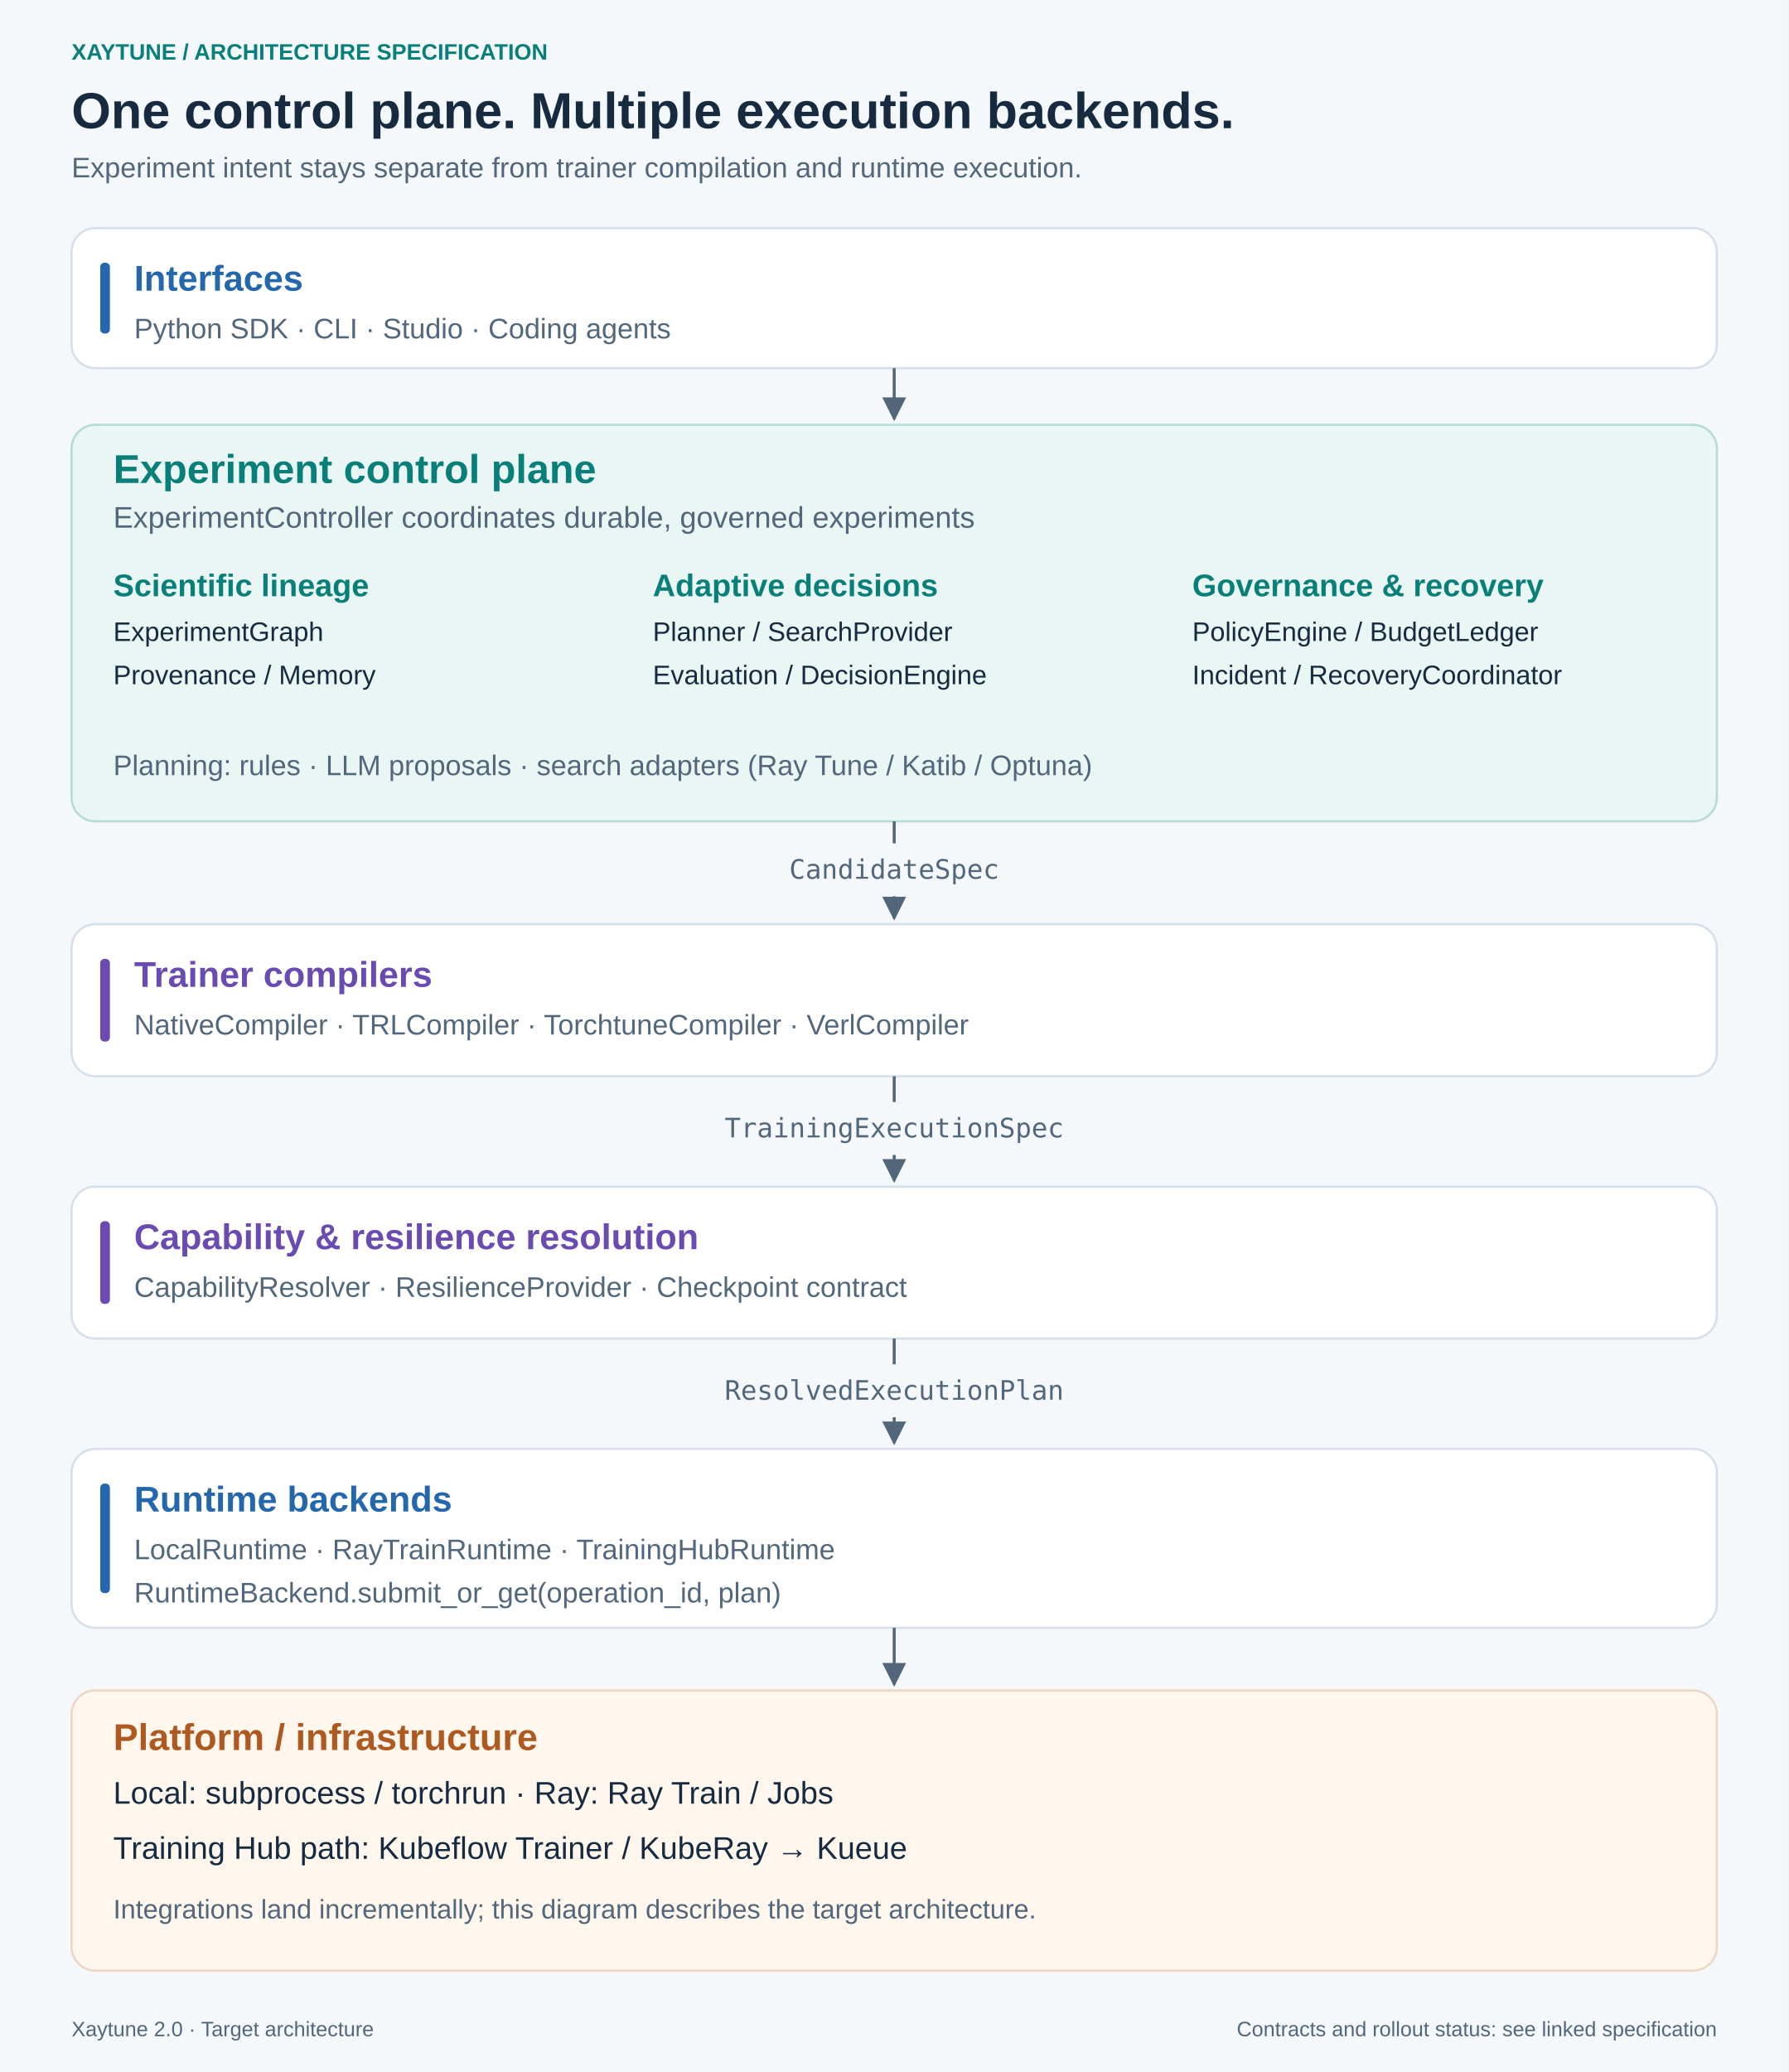
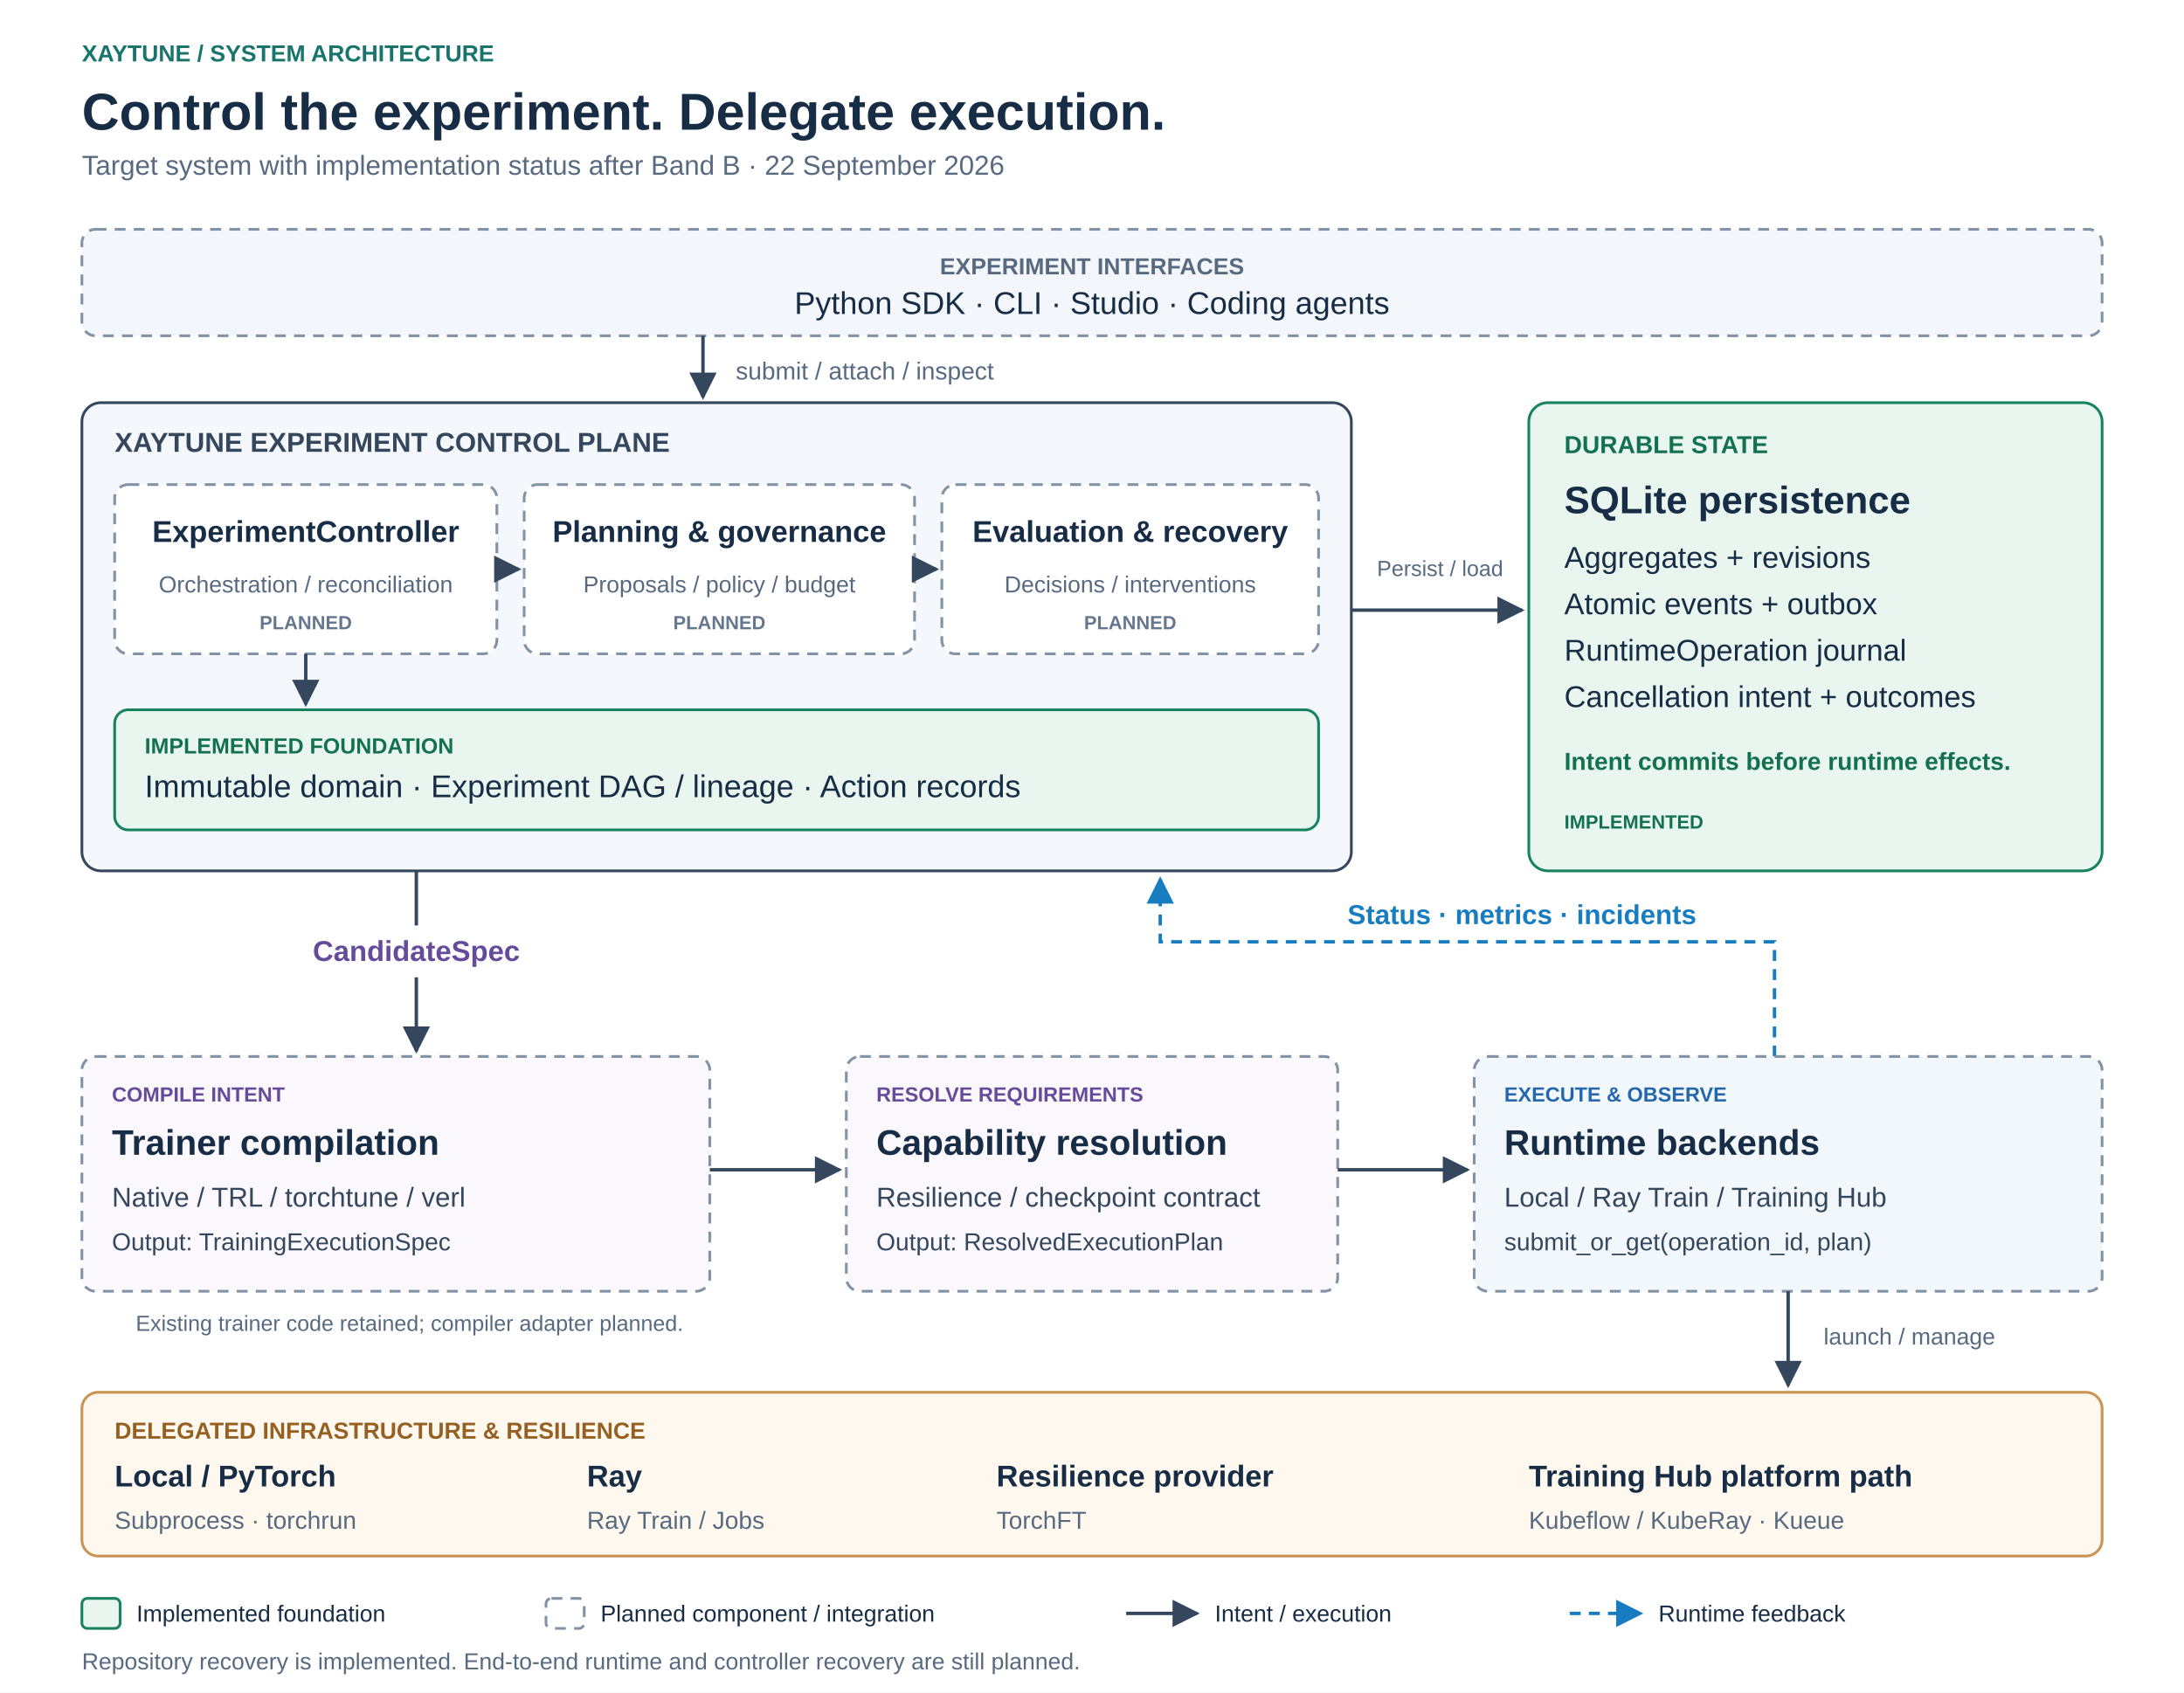
- <svg xmlns="http://www.w3.org/2000/svg" width="1200" height="1390" viewBox="0 0 1200 1390" role="img" aria-labelledby="architecture-overview-title architecture-overview-desc">
+ <svg xmlns="http://www.w3.org/2000/svg" width="1600" height="1240" viewBox="0 0 1600 1240" role="img" aria-labelledby="architecture-title architecture-description">
  <defs>
-     <marker id="architecture-overview-arrow" viewBox="0 0 10 10" refX="9" refY="5" markerWidth="8" markerHeight="8" orient="auto-start-reverse">
-       <path d="M 0 0 L 10 5 L 0 10 z" fill="#52677b" />
+     <marker id="flow-arrow" viewBox="0 0 10 10" refX="9" refY="5" markerWidth="8" markerHeight="8" orient="auto">
+       <path d="M0 0L10 5L0 10Z" fill="#34475d" />
+     </marker>
+     <marker id="feedback-arrow" viewBox="0 0 10 10" refX="9" refY="5" markerWidth="8" markerHeight="8" orient="auto">
+       <path d="M0 0L10 5L0 10Z" fill="#187dc0" />
    </marker>
  </defs>
  <style>text{font-family:Arial,Helvetica,sans-serif} .mono{font-family:Menlo,Consolas,monospace}</style>
-   <rect width="1200" height="1390" fill="#f5f8fb" />
-   <text x="48" y="40" font-size="15" fill="#087f79" font-weight="700" text-anchor="start" class="">XAYTUNE  /  ARCHITECTURE SPECIFICATION</text>
-   <text x="48" y="86" font-size="34" fill="#172b40" font-weight="700" text-anchor="start" class="">One control plane. Multiple execution backends.</text>
-   <text x="48" y="119" font-size="19" fill="#52677b" font-weight="400" text-anchor="start" class="">Experiment intent stays separate from trainer compilation and runtime execution.</text>
-   <rect x="48" y="153" width="1104" height="94" rx="16" fill="white" stroke="#d5e0ea" stroke-width="1.5" />
-   <rect x="68" y="177" width="5" height="46" rx="2" fill="#2567ad" stroke="#2567ad" stroke-width="1.5" />
-   <text x="90" y="195" font-size="24" fill="#2567ad" font-weight="700" text-anchor="start" class="">Interfaces</text>
-   <text x="90" y="227" font-size="19" fill="#52677b" font-weight="400" text-anchor="start" class="">Python SDK  ·  CLI  ·  Studio  ·  Coding agents</text>
-   <path d="M 600 247 L 600 281" fill="none" stroke="#52677b" stroke-width="2" marker-end="url(#architecture-overview-arrow)" />
-   <rect x="48" y="285" width="1104" height="266" rx="16" fill="#eaf6f3" stroke="#b7dcd5" stroke-width="1.5" />
-   <text x="76" y="324" font-size="27" fill="#087f79" font-weight="700" text-anchor="start" class="">Experiment control plane</text>
-   <text x="76" y="354" font-size="20" fill="#52677b" font-weight="400" text-anchor="start" class="">ExperimentController coordinates durable, governed experiments</text>
-   <text x="76" y="400" font-size="21" fill="#087f79" font-weight="700" text-anchor="start" class="">Scientific lineage</text>
-   <text x="76" y="430" font-size="18" fill="#172b40" font-weight="400" text-anchor="start" class="">ExperimentGraph</text>
-   <text x="76" y="459" font-size="18" fill="#172b40" font-weight="400" text-anchor="start" class="">Provenance / Memory</text>
-   <text x="438" y="400" font-size="21" fill="#087f79" font-weight="700" text-anchor="start" class="">Adaptive decisions</text>
-   <text x="438" y="430" font-size="18" fill="#172b40" font-weight="400" text-anchor="start" class="">Planner / SearchProvider</text>
-   <text x="438" y="459" font-size="18" fill="#172b40" font-weight="400" text-anchor="start" class="">Evaluation / DecisionEngine</text>
-   <text x="800" y="400" font-size="21" fill="#087f79" font-weight="700" text-anchor="start" class="">Governance &amp; recovery</text>
-   <text x="800" y="430" font-size="18" fill="#172b40" font-weight="400" text-anchor="start" class="">PolicyEngine / BudgetLedger</text>
-   <text x="800" y="459" font-size="18" fill="#172b40" font-weight="400" text-anchor="start" class="">Incident / RecoveryCoordinator</text>
-   <text x="76" y="520" font-size="19" fill="#52677b" font-weight="400" text-anchor="start" class="">Planning: rules · LLM proposals · search adapters (Ray Tune / Katib / Optuna)</text>
-   <path d="M 600 551 L 600 616" fill="none" stroke="#52677b" stroke-width="2" marker-end="url(#architecture-overview-arrow)" />
-   <rect x="465.0" y="566.5" width="270" height="34" rx="4" fill="#f5f8fb" stroke="#f5f8fb" stroke-width="1.5" />
-   <text x="600" y="589.5" font-size="18" fill="#52677b" font-weight="400" text-anchor="middle" class="mono">CandidateSpec</text>
-   <rect x="48" y="620" width="1104" height="102" rx="16" fill="white" stroke="#d5e0ea" stroke-width="1.5" />
-   <rect x="68" y="644" width="5" height="54" rx="2" fill="#694bb1" stroke="#694bb1" stroke-width="1.5" />
-   <text x="90" y="662" font-size="24" fill="#694bb1" font-weight="700" text-anchor="start" class="">Trainer compilers</text>
-   <text x="90" y="694" font-size="19" fill="#52677b" font-weight="400" text-anchor="start" class="">NativeCompiler  ·  TRLCompiler  ·  TorchtuneCompiler  ·  VerlCompiler</text>
-   <path d="M 600 722 L 600 792" fill="none" stroke="#52677b" stroke-width="2" marker-end="url(#architecture-overview-arrow)" />
-   <rect x="454.0" y="740.0" width="292" height="34" rx="4" fill="#f5f8fb" stroke="#f5f8fb" stroke-width="1.5" />
-   <text x="600" y="763.0" font-size="18" fill="#52677b" font-weight="400" text-anchor="middle" class="mono">TrainingExecutionSpec</text>
-   <rect x="48" y="796" width="1104" height="102" rx="16" fill="white" stroke="#d5e0ea" stroke-width="1.5" />
-   <rect x="68" y="820" width="5" height="54" rx="2" fill="#694bb1" stroke="#694bb1" stroke-width="1.5" />
-   <text x="90" y="838" font-size="24" fill="#694bb1" font-weight="700" text-anchor="start" class="">Capability &amp; resilience resolution</text>
-   <text x="90" y="870" font-size="19" fill="#52677b" font-weight="400" text-anchor="start" class="">CapabilityResolver  ·  ResilienceProvider  ·  Checkpoint contract</text>
-   <path d="M 600 898 L 600 968" fill="none" stroke="#52677b" stroke-width="2" marker-end="url(#architecture-overview-arrow)" />
-   <rect x="454.0" y="916.0" width="292" height="34" rx="4" fill="#f5f8fb" stroke="#f5f8fb" stroke-width="1.5" />
-   <text x="600" y="939.0" font-size="18" fill="#52677b" font-weight="400" text-anchor="middle" class="mono">ResolvedExecutionPlan</text>
-   <rect x="48" y="972" width="1104" height="120" rx="16" fill="white" stroke="#d5e0ea" stroke-width="1.5" />
-   <rect x="68" y="996" width="5" height="72" rx="2" fill="#2567ad" stroke="#2567ad" stroke-width="1.5" />
-   <text x="90" y="1014" font-size="24" fill="#2567ad" font-weight="700" text-anchor="start" class="">Runtime backends</text>
-   <text x="90" y="1046" font-size="19" fill="#52677b" font-weight="400" text-anchor="start" class="">LocalRuntime  ·  RayTrainRuntime  ·  TrainingHubRuntime</text>
-   <text x="90" y="1075" font-size="19" fill="#52677b" font-weight="400" text-anchor="start" class="">RuntimeBackend.submit_or_get(operation_id, plan)</text>
-   <path d="M 600 1092 L 600 1130" fill="none" stroke="#52677b" stroke-width="2" marker-end="url(#architecture-overview-arrow)" />
-   <rect x="48" y="1134" width="1104" height="188" rx="16" fill="#fff6ed" stroke="#ecd8c5" stroke-width="1.5" />
-   <text x="76" y="1174" font-size="25" fill="#ad591f" font-weight="700" text-anchor="start" class="">Platform / infrastructure</text>
-   <text x="76" y="1210" font-size="21" fill="#172b40" font-weight="400" text-anchor="start" class="">Local: subprocess / torchrun  ·  Ray: Ray Train / Jobs</text>
-   <text x="76" y="1247" font-size="21" fill="#172b40" font-weight="400" text-anchor="start" class="">Training Hub path: Kubeflow Trainer / KubeRay → Kueue</text>
-   <text x="76" y="1287" font-size="18" fill="#52677b" font-weight="400" text-anchor="start" class="">Integrations land incrementally; this diagram describes the target architecture.</text>
-   <text x="48" y="1366" font-size="14" fill="#52677b" font-weight="400" text-anchor="start" class="">Xaytune 2.0 · Target architecture</text>
-   <text x="1152" y="1366" font-size="14" fill="#52677b" font-weight="400" text-anchor="end" class="">Contracts and rollout status: see linked specification</text>
+   <rect width="1600" height="1240" fill="#fff" />
+   <text x="60" y="45" font-size="17" fill="#18746c" font-weight="700" text-anchor="start" class="">XAYTUNE  /  SYSTEM ARCHITECTURE</text>
+   <text x="60" y="95" font-size="38" fill="#172d45" font-weight="700" text-anchor="start" class="">Control the experiment. Delegate execution.</text>
+   <text x="60" y="128" font-size="20" fill="#576a80" font-weight="400" text-anchor="start" class="">Target system with implementation status after Band B · 22 September 2026</text>
+   <rect x="60" y="168" width="1480" height="78" rx="10" fill="#f3f6fa" stroke="#8393a6" stroke-width="2" stroke-dasharray="8 6" />
+   <text x="800" y="201" font-size="17" fill="#576a80" font-weight="700" text-anchor="middle" class="">EXPERIMENT INTERFACES</text>
+   <text x="800" y="230" font-size="23" fill="#172d45" font-weight="400" text-anchor="middle" class="">Python SDK  ·  CLI  ·  Studio  ·  Coding agents</text>
+   <path d="M 515 246 L 515 291" stroke="#34475d" stroke-width="2.5" fill="none" marker-end="url(#flow-arrow)" />
+   <text x="539" y="278" font-size="18" fill="#576a80" font-weight="400" text-anchor="start" class="">submit / attach / inspect</text>
+   <rect x="60" y="295" width="930" height="343" rx="14" fill="#f4f8fc" stroke="#34475d" stroke-width="2" />
+   <text x="84" y="331" font-size="20" fill="#34475d" font-weight="700" text-anchor="start" class="">XAYTUNE EXPERIMENT CONTROL PLANE</text>
+   <rect x="84" y="355" width="280" height="124" rx="10" fill="#fff" stroke="#8393a6" stroke-width="2" stroke-dasharray="8 6" />
+   <text x="224.0" y="397" font-size="22" fill="#172d45" font-weight="700" text-anchor="middle" class="">ExperimentController</text>
+   <text x="224.0" y="434" font-size="17" fill="#576a80" font-weight="400" text-anchor="middle" class="">Orchestration / reconciliation</text>
+   <text x="224.0" y="461" font-size="14" fill="#65778d" font-weight="700" text-anchor="middle" class="">PLANNED</text>
+   <rect x="384" y="355" width="286" height="124" rx="10" fill="#fff" stroke="#8393a6" stroke-width="2" stroke-dasharray="8 6" />
+   <text x="527.0" y="397" font-size="22" fill="#172d45" font-weight="700" text-anchor="middle" class="">Planning &amp; governance</text>
+   <text x="527.0" y="434" font-size="17" fill="#576a80" font-weight="400" text-anchor="middle" class="">Proposals / policy / budget</text>
+   <text x="527.0" y="461" font-size="14" fill="#65778d" font-weight="700" text-anchor="middle" class="">PLANNED</text>
+   <rect x="690" y="355" width="276" height="124" rx="10" fill="#fff" stroke="#8393a6" stroke-width="2" stroke-dasharray="8 6" />
+   <text x="828.0" y="397" font-size="22" fill="#172d45" font-weight="700" text-anchor="middle" class="">Evaluation &amp; recovery</text>
+   <text x="828.0" y="434" font-size="17" fill="#576a80" font-weight="400" text-anchor="middle" class="">Decisions / interventions</text>
+   <text x="828.0" y="461" font-size="14" fill="#65778d" font-weight="700" text-anchor="middle" class="">PLANNED</text>
+   <path d="M 364 417 L 380 417" stroke="#34475d" stroke-width="2.5" fill="none" marker-end="url(#flow-arrow)" />
+   <path d="M 670 417 L 686 417" stroke="#34475d" stroke-width="2.5" fill="none" marker-end="url(#flow-arrow)" />
+   <rect x="84" y="520" width="882" height="88" rx="10" fill="#e9f6ef" stroke="#198260" stroke-width="2" />
+   <text x="106" y="552" font-size="16" fill="#14714f" font-weight="700" text-anchor="start" class="">IMPLEMENTED FOUNDATION</text>
+   <text x="106" y="584" font-size="23" fill="#172d45" font-weight="400" text-anchor="start" class="">Immutable domain  ·  Experiment DAG / lineage  ·  Action records</text>
+   <path d="M 224 479 L 224 516" stroke="#34475d" stroke-width="2.5" fill="none" marker-end="url(#flow-arrow)" />
+   <rect x="1120" y="295" width="420" height="343" rx="14" fill="#e9f6ef" stroke="#198260" stroke-width="2" />
+   <text x="1146" y="332" font-size="18" fill="#14714f" font-weight="700" text-anchor="start" class="">DURABLE STATE</text>
+   <text x="1146" y="376" font-size="28" fill="#172d45" font-weight="700" text-anchor="start" class="">SQLite persistence</text>
+   <text x="1146" y="416" font-size="22" fill="#172d45" font-weight="400" text-anchor="start" class="">Aggregates + revisions</text>
+   <text x="1146" y="450" font-size="22" fill="#172d45" font-weight="400" text-anchor="start" class="">Atomic events + outbox</text>
+   <text x="1146" y="484" font-size="22" fill="#172d45" font-weight="400" text-anchor="start" class="">RuntimeOperation journal</text>
+   <text x="1146" y="518" font-size="22" fill="#172d45" font-weight="400" text-anchor="start" class="">Cancellation intent + outcomes</text>
+   <text x="1146" y="564" font-size="18" fill="#14714f" font-weight="700" text-anchor="start" class="">Intent commits before runtime effects.</text>
+   <text x="1146" y="607" font-size="14" fill="#14714f" font-weight="700" text-anchor="start" class="">IMPLEMENTED</text>
+   <path d="M 990 447 L 1115 447" stroke="#34475d" stroke-width="2.5" fill="none" marker-end="url(#flow-arrow)" />
+   <text x="1055" y="422" font-size="16" fill="#576a80" font-weight="400" text-anchor="middle" class="">Persist / load</text>
+   <path d="M 305 638 L 305 770" stroke="#34475d" stroke-width="2.5" fill="none" marker-end="url(#flow-arrow)" />
+   <rect x="195" y="679" width="220" height="36" rx="0" fill="#fff" stroke="#fff" stroke-width="2" />
+   <text x="305" y="704" font-size="21" fill="#654b9a" font-weight="700" text-anchor="middle" class="">CandidateSpec</text>
+   <path d="M 1300 774 L 1300 690 L 850 690 L 850 644" stroke="#187dc0" stroke-width="2.5" fill="none" marker-end="url(#feedback-arrow)" stroke-dasharray="8 6" />
+   <text x="1115" y="677" font-size="20" fill="#187dc0" font-weight="700" text-anchor="middle" class="">Status · metrics · incidents</text>
+   <rect x="60" y="774" width="460" height="172" rx="10" fill="#faf8fd" stroke="#8393a6" stroke-width="2" stroke-dasharray="8 6" />
+   <text x="82" y="807" font-size="15" fill="#654b9a" font-weight="700" text-anchor="start" class="">COMPILE INTENT</text>
+   <text x="82" y="846" font-size="26" fill="#172d45" font-weight="700" text-anchor="start" class="">Trainer compilation</text>
+   <text x="82" y="884" font-size="20" fill="#34475d" font-weight="400" text-anchor="start" class="">Native / TRL / torchtune / verl</text>
+   <text x="82" y="916" font-size="18" fill="#34475d" font-weight="400" text-anchor="start" class="">Output: TrainingExecutionSpec</text>
+   <rect x="620" y="774" width="360" height="172" rx="10" fill="#faf8fd" stroke="#8393a6" stroke-width="2" stroke-dasharray="8 6" />
+   <text x="642" y="807" font-size="15" fill="#654b9a" font-weight="700" text-anchor="start" class="">RESOLVE REQUIREMENTS</text>
+   <text x="642" y="846" font-size="26" fill="#172d45" font-weight="700" text-anchor="start" class="">Capability resolution</text>
+   <text x="642" y="884" font-size="20" fill="#34475d" font-weight="400" text-anchor="start" class="">Resilience / checkpoint contract</text>
+   <text x="642" y="916" font-size="18" fill="#34475d" font-weight="400" text-anchor="start" class="">Output: ResolvedExecutionPlan</text>
+   <rect x="1080" y="774" width="460" height="172" rx="10" fill="#f2f7fc" stroke="#8393a6" stroke-width="2" stroke-dasharray="8 6" />
+   <text x="1102" y="807" font-size="15" fill="#2567ad" font-weight="700" text-anchor="start" class="">EXECUTE &amp; OBSERVE</text>
+   <text x="1102" y="846" font-size="26" fill="#172d45" font-weight="700" text-anchor="start" class="">Runtime backends</text>
+   <text x="1102" y="884" font-size="20" fill="#34475d" font-weight="400" text-anchor="start" class="">Local / Ray Train / Training Hub</text>
+   <text x="1102" y="916" font-size="18" fill="#34475d" font-weight="400" text-anchor="start" class="">submit_or_get(operation_id, plan)</text>
+   <path d="M 520 857 L 615 857" stroke="#34475d" stroke-width="2.5" fill="none" marker-end="url(#flow-arrow)" />
+   <path d="M 980 857 L 1075 857" stroke="#34475d" stroke-width="2.5" fill="none" marker-end="url(#flow-arrow)" />
+   <text x="300" y="975" font-size="16" fill="#576a80" font-weight="400" text-anchor="middle" class="">Existing trainer code retained; compiler adapter planned.</text>
+   <path d="M 1310 946 L 1310 1015" stroke="#34475d" stroke-width="2.5" fill="none" marker-end="url(#flow-arrow)" />
+   <text x="1336" y="985" font-size="17" fill="#576a80" font-weight="400" text-anchor="start" class="">launch / manage</text>
+   <rect x="60" y="1020" width="1480" height="120" rx="12" fill="#fff8ef" stroke="#c99553" stroke-width="2" />
+   <text x="84" y="1054" font-size="17" fill="#956021" font-weight="700" text-anchor="start" class="">DELEGATED INFRASTRUCTURE &amp; RESILIENCE</text>
+   <text x="84" y="1089" font-size="22" fill="#172d45" font-weight="700" text-anchor="start" class="">Local / PyTorch</text>
+   <text x="84" y="1120" font-size="18" fill="#576a80" font-weight="400" text-anchor="start" class="">Subprocess · torchrun</text>
+   <text x="430" y="1089" font-size="22" fill="#172d45" font-weight="700" text-anchor="start" class="">Ray</text>
+   <text x="430" y="1120" font-size="18" fill="#576a80" font-weight="400" text-anchor="start" class="">Ray Train / Jobs</text>
+   <text x="730" y="1089" font-size="22" fill="#172d45" font-weight="700" text-anchor="start" class="">Resilience provider</text>
+   <text x="730" y="1120" font-size="18" fill="#576a80" font-weight="400" text-anchor="start" class="">TorchFT</text>
+   <text x="1120" y="1089" font-size="22" fill="#172d45" font-weight="700" text-anchor="start" class="">Training Hub platform path</text>
+   <text x="1120" y="1120" font-size="18" fill="#576a80" font-weight="400" text-anchor="start" class="">Kubeflow / KubeRay · Kueue</text>
+   <rect x="60" y="1171" width="28" height="22" rx="4" fill="#e9f6ef" stroke="#198260" stroke-width="2" />
+   <text x="100" y="1188" font-size="17" fill="#172d45" font-weight="400" text-anchor="start" class="">Implemented foundation</text>
+   <rect x="400" y="1171" width="28" height="22" rx="4" fill="#fff" stroke="#8393a6" stroke-width="2" stroke-dasharray="8 6" />
+   <text x="440" y="1188" font-size="17" fill="#172d45" font-weight="400" text-anchor="start" class="">Planned component / integration</text>
+   <path d="M 825 1182 L 877 1182" stroke="#34475d" stroke-width="2.5" fill="none" marker-end="url(#flow-arrow)" />
+   <text x="890" y="1188" font-size="17" fill="#172d45" font-weight="400" text-anchor="start" class="">Intent / execution</text>
+   <path d="M 1150 1182 L 1202 1182" stroke="#187dc0" stroke-width="2.5" fill="none" marker-end="url(#feedback-arrow)" stroke-dasharray="8 6" />
+   <text x="1215" y="1188" font-size="17" fill="#172d45" font-weight="400" text-anchor="start" class="">Runtime feedback</text>
+   <text x="60" y="1223" font-size="17" fill="#576a80" font-weight="400" text-anchor="start" class="">Repository recovery is implemented. End-to-end runtime and controller recovery are still planned.</text>
</svg>
